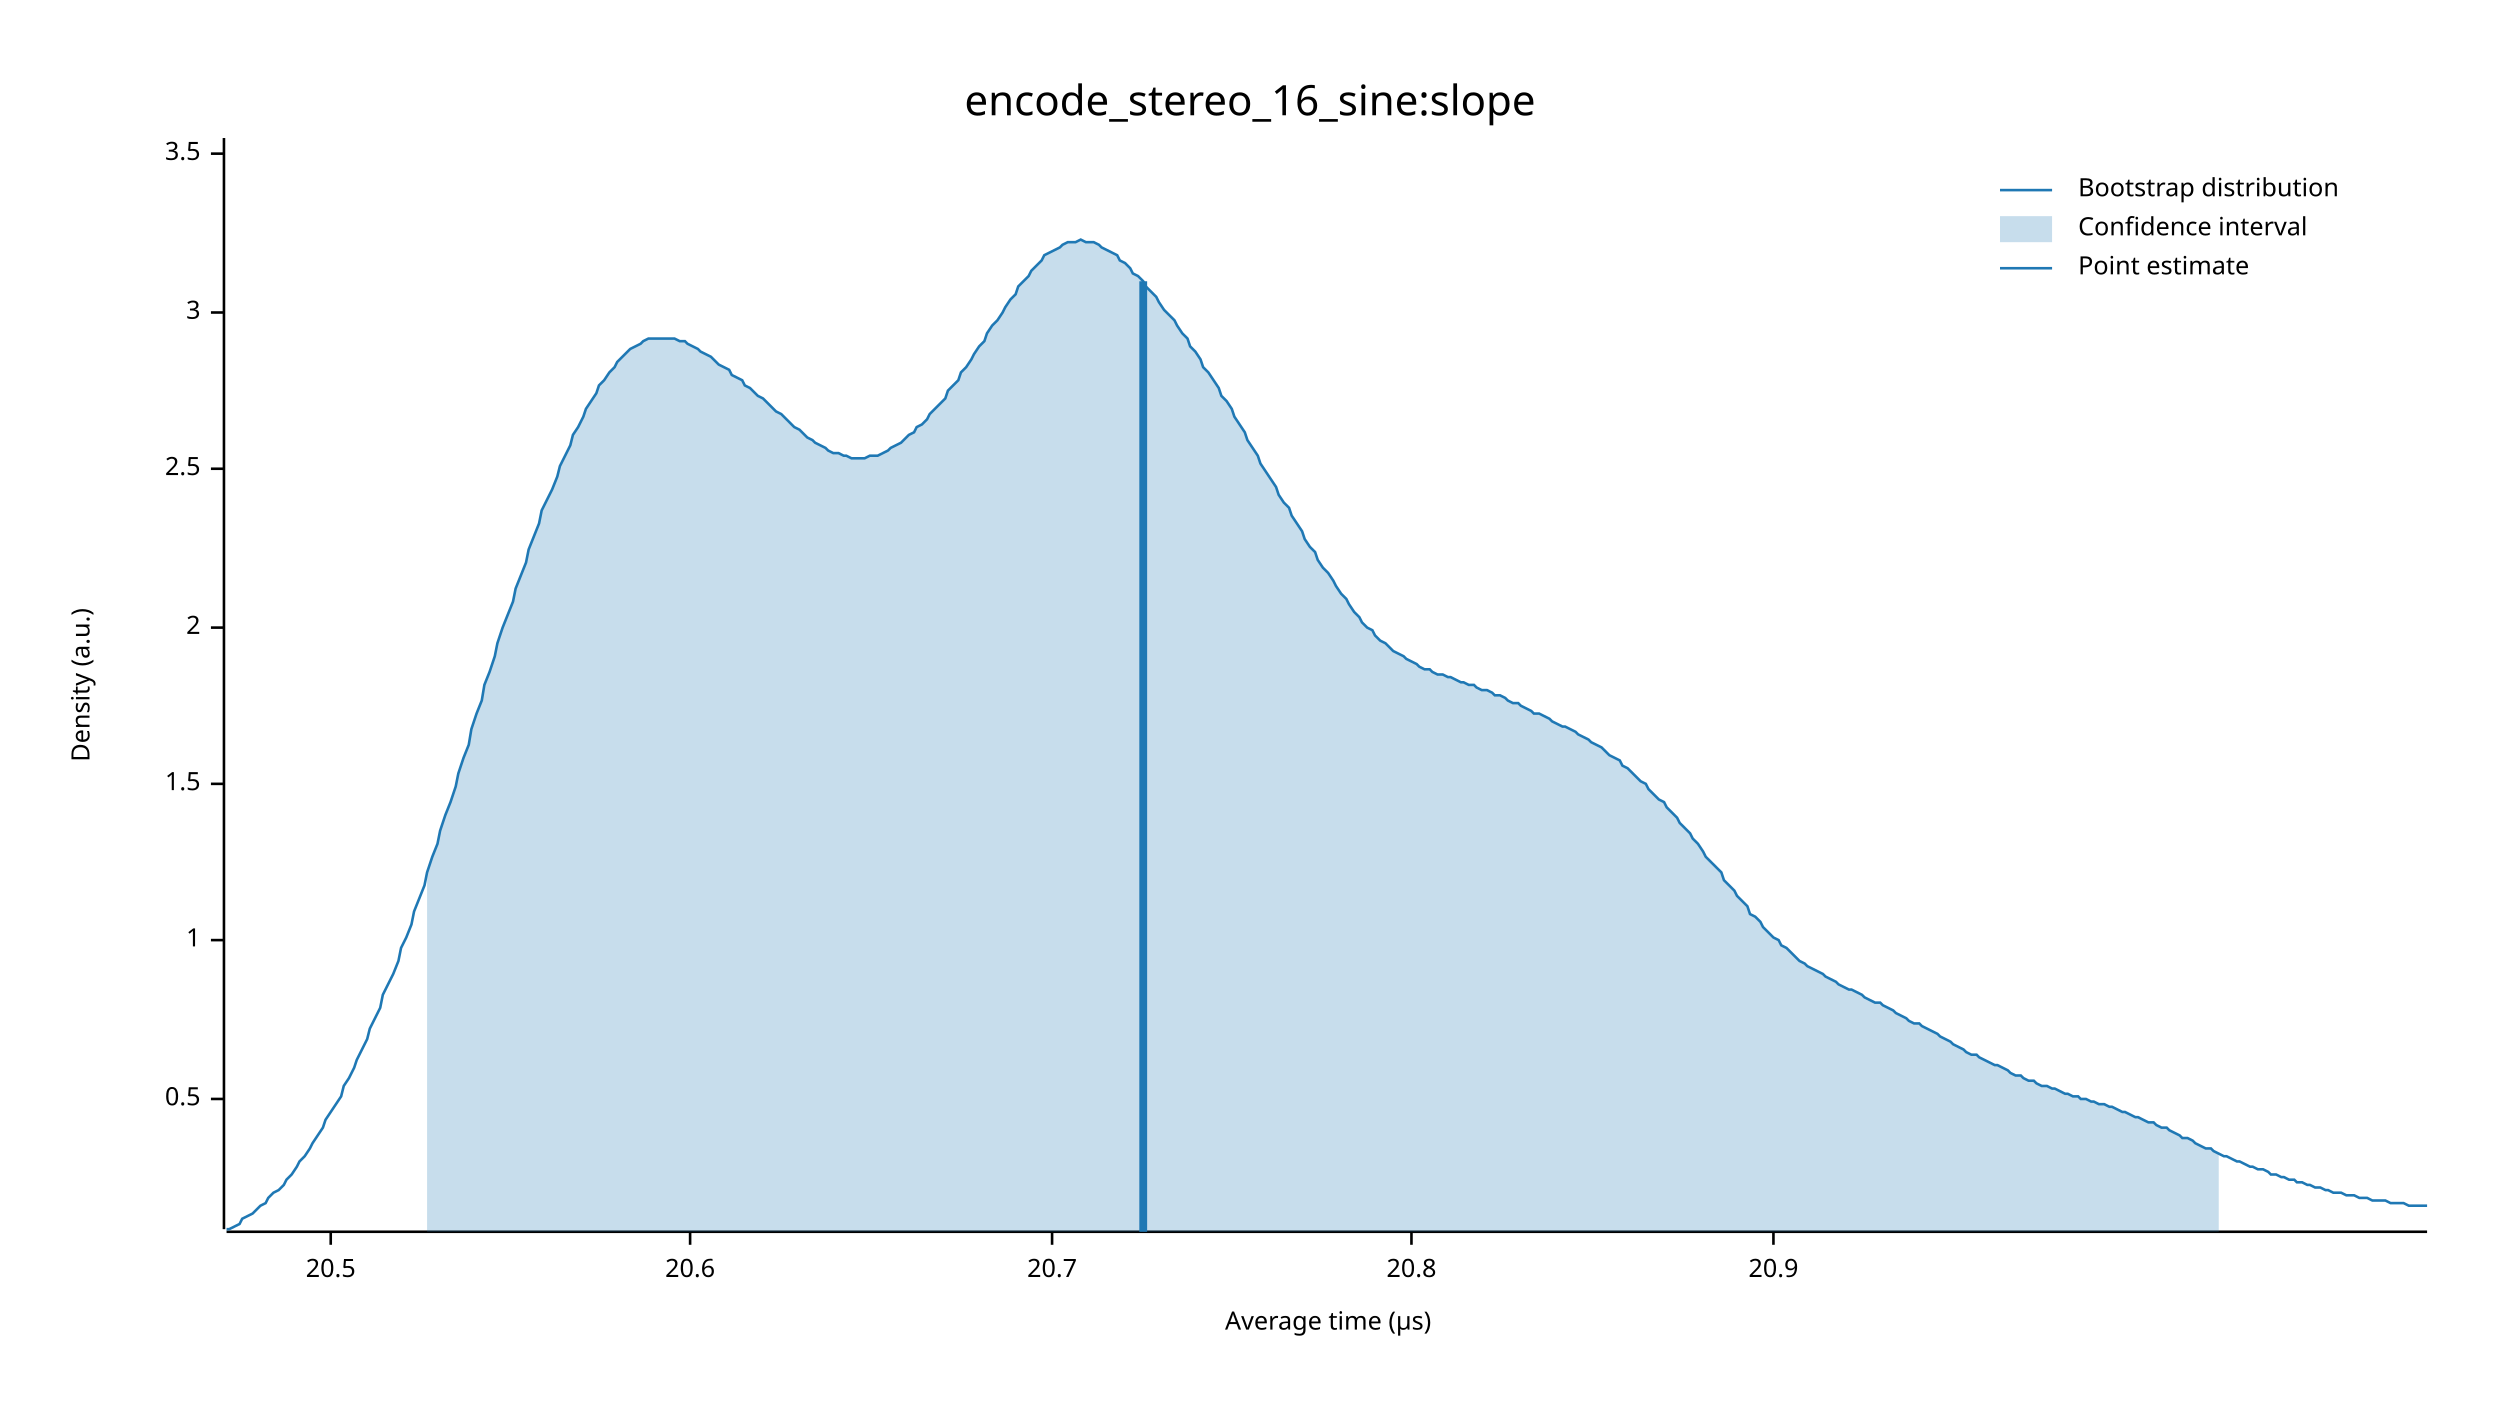
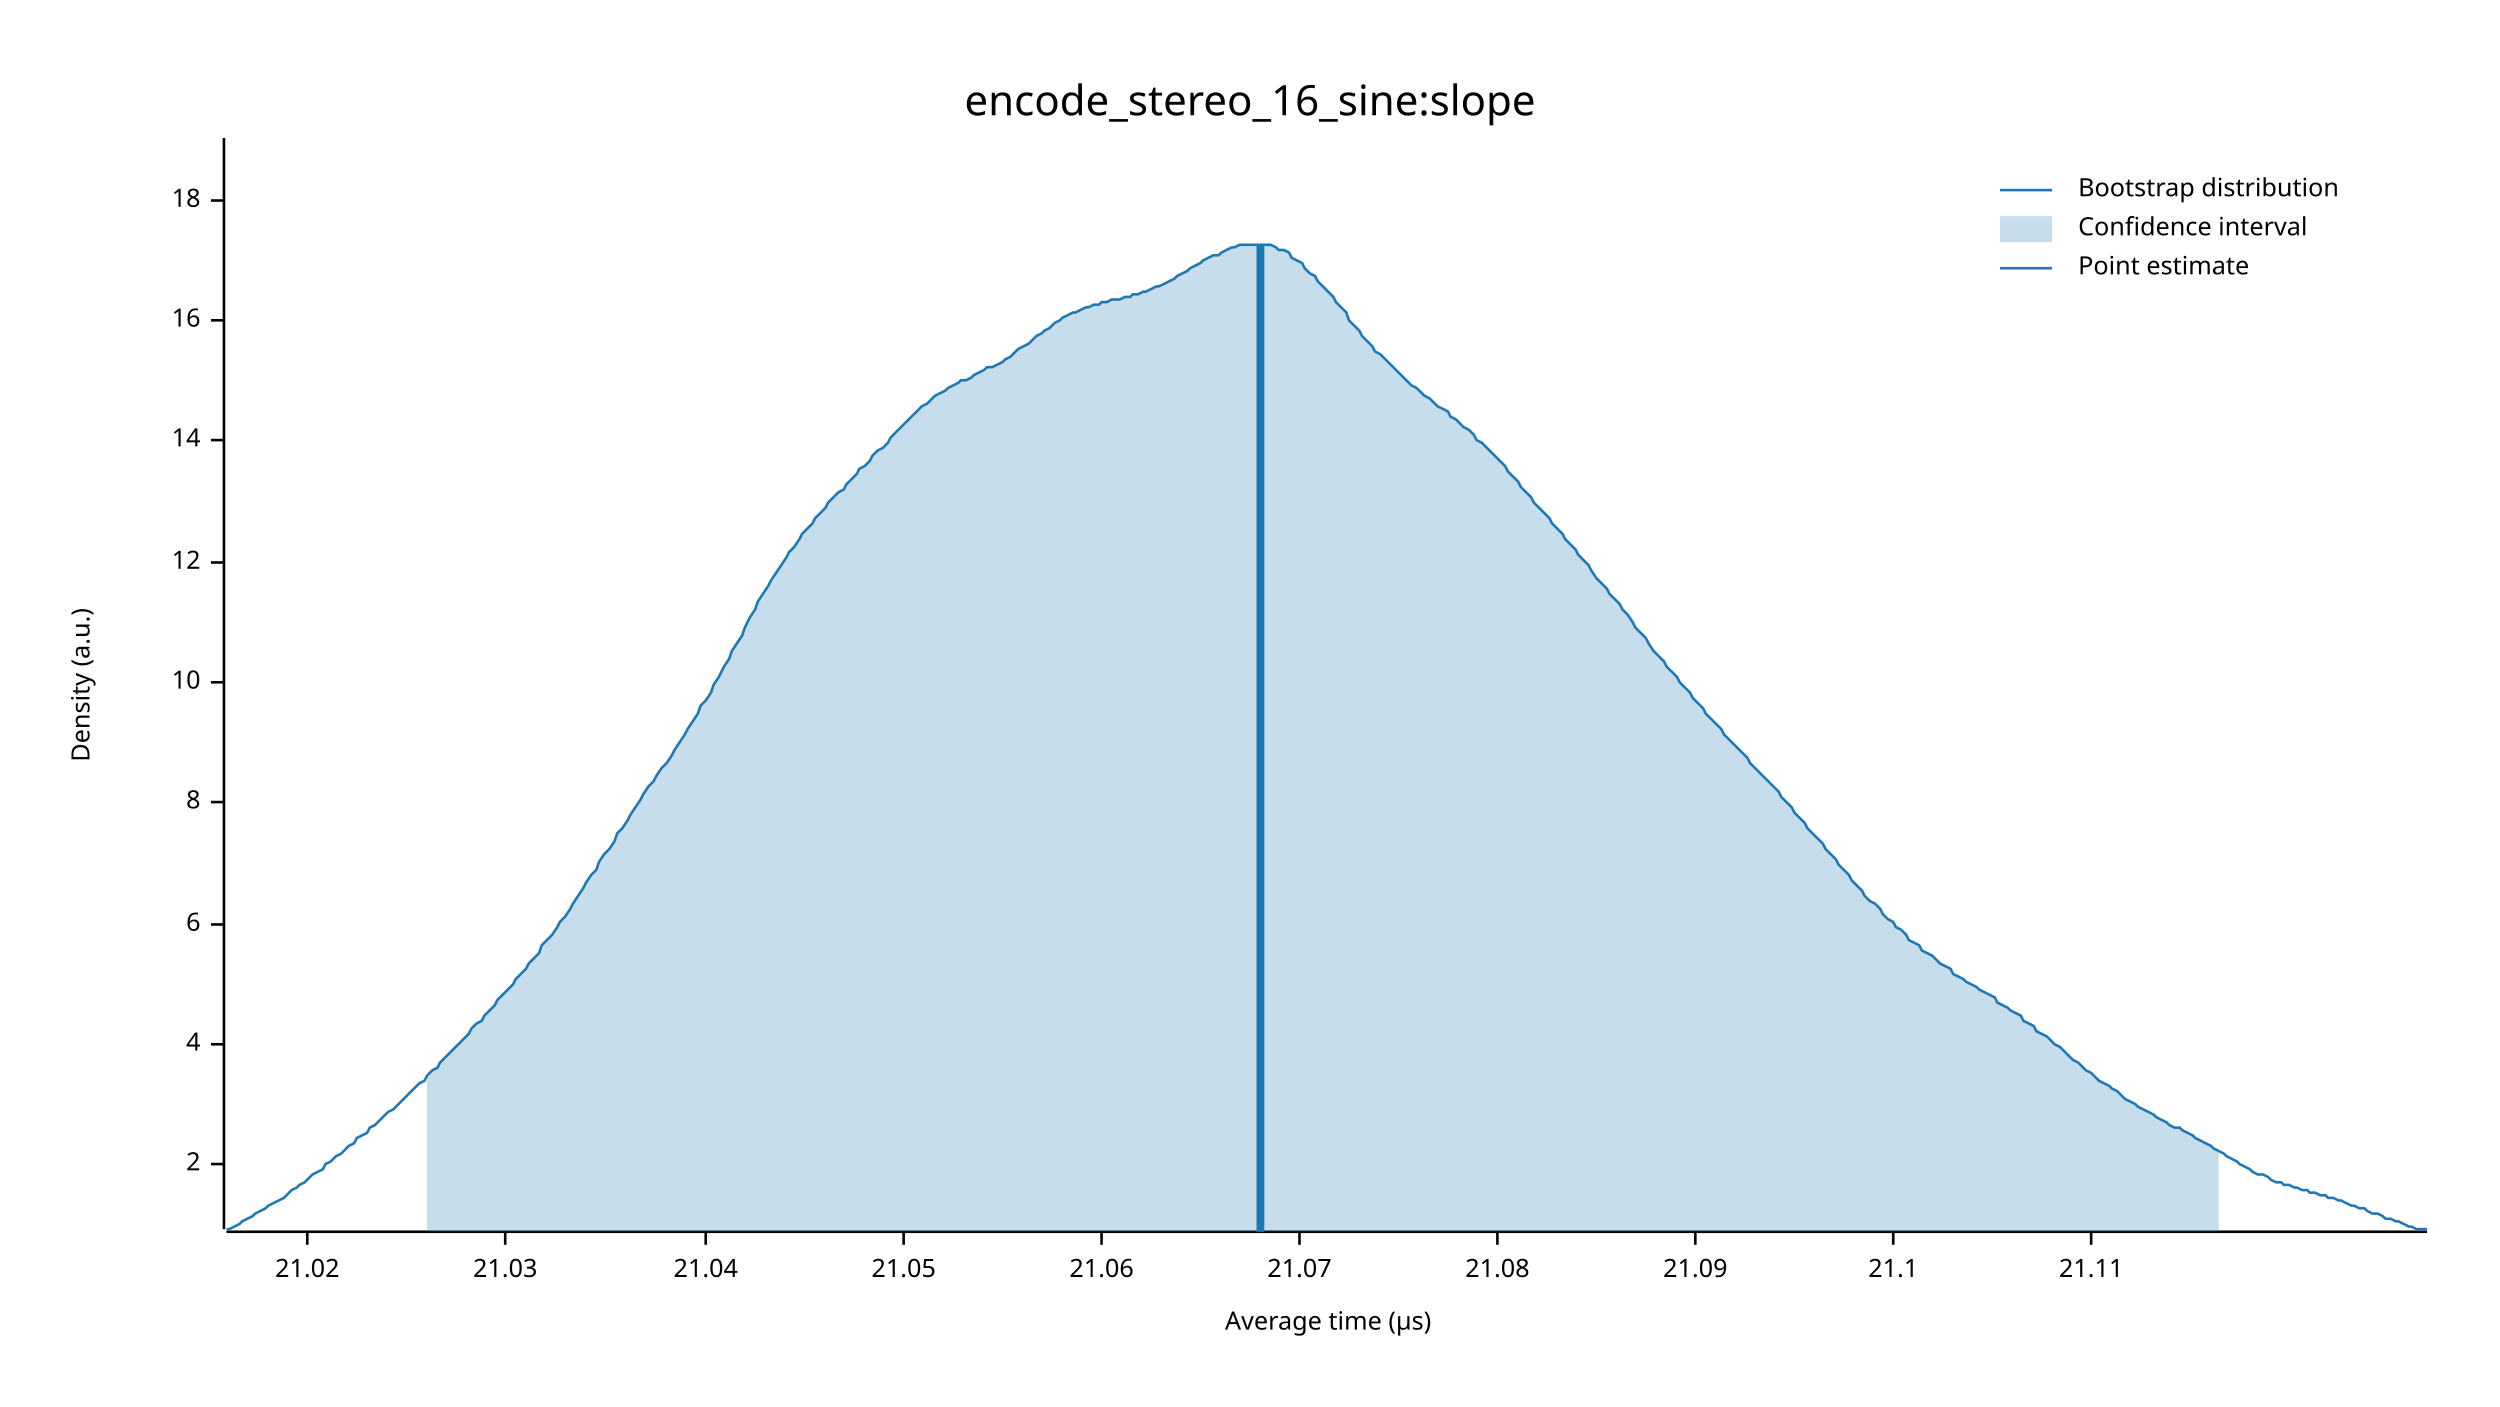
<svg xmlns="http://www.w3.org/2000/svg" width="960" height="540" viewBox="0 0 960 540">
  <text x="480" y="32" dy="0.76em" text-anchor="middle" font-family="sans-serif" font-size="16.129" opacity="1" fill="#000000">
encode_stereo_16_sine:slope
</text>
  <text x="27" y="263" dy="0.76em" text-anchor="middle" font-family="sans-serif" font-size="9.677" opacity="1" fill="#000000" transform="rotate(270, 27, 263)">
Density (a.u.)
</text>
  <text x="510" y="513" dy="-0.5ex" text-anchor="middle" font-family="sans-serif" font-size="9.677" opacity="1" fill="#000000">
Average time (µs)
</text>
  <polyline fill="none" opacity="1" stroke="#000000" stroke-width="1" points="86,53 86,472 " />
-   <text x="77" y="422" dy="0.5ex" text-anchor="end" font-family="sans-serif" font-size="9.677" opacity="1" fill="#000000">
- 0.5
- </text>
-   <polyline fill="none" opacity="1" stroke="#000000" stroke-width="1" points="81,422 86,422 " />
-   <text x="77" y="361" dy="0.5ex" text-anchor="end" font-family="sans-serif" font-size="9.677" opacity="1" fill="#000000">
- 1
- </text>
-   <polyline fill="none" opacity="1" stroke="#000000" stroke-width="1" points="81,361 86,361 " />
-   <text x="77" y="301" dy="0.5ex" text-anchor="end" font-family="sans-serif" font-size="9.677" opacity="1" fill="#000000">
- 1.5
- </text>
-   <polyline fill="none" opacity="1" stroke="#000000" stroke-width="1" points="81,301 86,301 " />
-   <text x="77" y="241" dy="0.5ex" text-anchor="end" font-family="sans-serif" font-size="9.677" opacity="1" fill="#000000">
+   <text x="77" y="447" dy="0.5ex" text-anchor="end" font-family="sans-serif" font-size="9.677" opacity="1" fill="#000000">
2
</text>
-   <polyline fill="none" opacity="1" stroke="#000000" stroke-width="1" points="81,241 86,241 " />
-   <text x="77" y="180" dy="0.5ex" text-anchor="end" font-family="sans-serif" font-size="9.677" opacity="1" fill="#000000">
- 2.5
+   <polyline fill="none" opacity="1" stroke="#000000" stroke-width="1" points="81,447 86,447 " />
+   <text x="77" y="401" dy="0.5ex" text-anchor="end" font-family="sans-serif" font-size="9.677" opacity="1" fill="#000000">
+ 4
</text>
-   <polyline fill="none" opacity="1" stroke="#000000" stroke-width="1" points="81,180 86,180 " />
-   <text x="77" y="120" dy="0.5ex" text-anchor="end" font-family="sans-serif" font-size="9.677" opacity="1" fill="#000000">
- 3
+   <polyline fill="none" opacity="1" stroke="#000000" stroke-width="1" points="81,401 86,401 " />
+   <text x="77" y="355" dy="0.5ex" text-anchor="end" font-family="sans-serif" font-size="9.677" opacity="1" fill="#000000">
+ 6
</text>
-   <polyline fill="none" opacity="1" stroke="#000000" stroke-width="1" points="81,120 86,120 " />
-   <text x="77" y="59" dy="0.5ex" text-anchor="end" font-family="sans-serif" font-size="9.677" opacity="1" fill="#000000">
- 3.5
+   <polyline fill="none" opacity="1" stroke="#000000" stroke-width="1" points="81,355 86,355 " />
+   <text x="77" y="308" dy="0.5ex" text-anchor="end" font-family="sans-serif" font-size="9.677" opacity="1" fill="#000000">
+ 8
</text>
-   <polyline fill="none" opacity="1" stroke="#000000" stroke-width="1" points="81,59 86,59 " />
+   <polyline fill="none" opacity="1" stroke="#000000" stroke-width="1" points="81,308 86,308 " />
+   <text x="77" y="262" dy="0.5ex" text-anchor="end" font-family="sans-serif" font-size="9.677" opacity="1" fill="#000000">
+ 10
+ </text>
+   <polyline fill="none" opacity="1" stroke="#000000" stroke-width="1" points="81,262 86,262 " />
+   <text x="77" y="216" dy="0.5ex" text-anchor="end" font-family="sans-serif" font-size="9.677" opacity="1" fill="#000000">
+ 12
+ </text>
+   <polyline fill="none" opacity="1" stroke="#000000" stroke-width="1" points="81,216 86,216 " />
+   <text x="77" y="169" dy="0.5ex" text-anchor="end" font-family="sans-serif" font-size="9.677" opacity="1" fill="#000000">
+ 14
+ </text>
+   <polyline fill="none" opacity="1" stroke="#000000" stroke-width="1" points="81,169 86,169 " />
+   <text x="77" y="123" dy="0.5ex" text-anchor="end" font-family="sans-serif" font-size="9.677" opacity="1" fill="#000000">
+ 16
+ </text>
+   <polyline fill="none" opacity="1" stroke="#000000" stroke-width="1" points="81,123 86,123 " />
+   <text x="77" y="77" dy="0.5ex" text-anchor="end" font-family="sans-serif" font-size="9.677" opacity="1" fill="#000000">
+ 18
+ </text>
+   <polyline fill="none" opacity="1" stroke="#000000" stroke-width="1" points="81,77 86,77 " />
  <polyline fill="none" opacity="1" stroke="#000000" stroke-width="1" points="87,473 932,473 " />
-   <text x="127" y="483" dy="0.76em" text-anchor="middle" font-family="sans-serif" font-size="9.677" opacity="1" fill="#000000">
- 20.5
+   <text x="118" y="483" dy="0.76em" text-anchor="middle" font-family="sans-serif" font-size="9.677" opacity="1" fill="#000000">
+ 21.02
</text>
-   <polyline fill="none" opacity="1" stroke="#000000" stroke-width="1" points="127,473 127,478 " />
-   <text x="265" y="483" dy="0.76em" text-anchor="middle" font-family="sans-serif" font-size="9.677" opacity="1" fill="#000000">
- 20.6
+   <polyline fill="none" opacity="1" stroke="#000000" stroke-width="1" points="118,473 118,478 " />
+   <text x="194" y="483" dy="0.76em" text-anchor="middle" font-family="sans-serif" font-size="9.677" opacity="1" fill="#000000">
+ 21.03
</text>
-   <polyline fill="none" opacity="1" stroke="#000000" stroke-width="1" points="265,473 265,478 " />
-   <text x="404" y="483" dy="0.76em" text-anchor="middle" font-family="sans-serif" font-size="9.677" opacity="1" fill="#000000">
- 20.7
+   <polyline fill="none" opacity="1" stroke="#000000" stroke-width="1" points="194,473 194,478 " />
+   <text x="271" y="483" dy="0.76em" text-anchor="middle" font-family="sans-serif" font-size="9.677" opacity="1" fill="#000000">
+ 21.04
</text>
-   <polyline fill="none" opacity="1" stroke="#000000" stroke-width="1" points="404,473 404,478 " />
-   <text x="542" y="483" dy="0.76em" text-anchor="middle" font-family="sans-serif" font-size="9.677" opacity="1" fill="#000000">
- 20.8
+   <polyline fill="none" opacity="1" stroke="#000000" stroke-width="1" points="271,473 271,478 " />
+   <text x="347" y="483" dy="0.76em" text-anchor="middle" font-family="sans-serif" font-size="9.677" opacity="1" fill="#000000">
+ 21.05
</text>
-   <polyline fill="none" opacity="1" stroke="#000000" stroke-width="1" points="542,473 542,478 " />
-   <text x="681" y="483" dy="0.76em" text-anchor="middle" font-family="sans-serif" font-size="9.677" opacity="1" fill="#000000">
- 20.9
+   <polyline fill="none" opacity="1" stroke="#000000" stroke-width="1" points="347,473 347,478 " />
+   <text x="423" y="483" dy="0.76em" text-anchor="middle" font-family="sans-serif" font-size="9.677" opacity="1" fill="#000000">
+ 21.06
</text>
-   <polyline fill="none" opacity="1" stroke="#000000" stroke-width="1" points="681,473 681,478 " />
-   <polyline fill="none" opacity="1" stroke="#1F78B4" stroke-width="1" points="87,472 88,472 90,471 92,470 93,468 95,467 97,466 98,465 100,463 102,462 103,460 105,458 107,457 109,455 110,453 112,451 114,448 115,446 117,444 119,441 120,439 122,436 124,433 125,430 127,427 129,424 131,421 132,417 134,414 136,410 137,407 139,403 141,399 142,395 144,391 146,387 147,382 149,378 151,374 153,369 154,364 156,360 158,355 159,350 161,345 163,340 164,335 166,329 168,324 169,319 171,313 173,308 175,302 176,297 178,291 180,286 181,280 183,274 185,269 186,263 188,258 190,252 191,247 193,241 195,236 197,231 198,226 200,221 202,216 203,211 205,206 207,201 208,196 210,192 212,188 214,183 215,179 217,175 219,171 220,167 222,164 224,160 225,157 227,154 229,151 230,148 232,146 234,143 236,141 237,139 239,137 241,135 242,134 244,133 246,132 247,131 249,130 251,130 252,130 254,130 256,130 258,130 259,130 261,131 263,131 264,132 266,133 268,134 269,135 271,136 273,137 274,138 276,140 278,141 280,142 281,144 283,145 285,146 286,148 288,149 290,151 291,152 293,153 295,155 296,156 298,158 300,159 302,161 303,162 305,164 307,165 308,166 310,168 312,169 313,170 315,171 317,172 318,173 320,174 322,174 324,175 325,175 327,176 329,176 330,176 332,176 334,175 335,175 337,175 339,174 341,173 342,172 344,171 346,170 347,169 349,167 351,166 352,164 354,163 356,161 357,159 359,157 361,155 363,153 364,150 366,148 368,146 369,143 371,141 373,138 374,136 376,133 378,131 379,128 381,125 383,123 385,120 386,118 388,115 390,113 391,110 393,108 395,106 396,104 398,102 400,100 401,98 403,97 405,96 407,95 408,94 410,93 412,93 413,93 415,92 417,93 418,93 420,93 422,94 423,95 425,96 427,97 429,98 430,100 432,101 434,103 435,105 437,106 439,108 440,110 442,112 444,114 445,116 447,119 449,121 451,123 452,125 454,128 456,130 457,133 459,135 461,138 462,141 464,143 466,146 468,149 469,152 471,154 473,157 474,160 476,163 478,166 479,169 481,172 483,175 484,178 486,181 488,184 490,187 491,190 493,193 495,195 496,198 498,201 500,204 501,207 503,210 505,212 506,215 508,218 510,220 512,223 513,225 515,228 517,230 518,232 520,235 522,237 523,239 525,241 527,242 528,244 530,246 532,247 534,249 535,250 537,251 539,252 540,253 542,254 544,255 545,256 547,257 549,257 550,258 552,259 554,259 556,260 557,260 559,261 561,262 562,262 564,263 566,263 567,264 569,265 571,265 573,266 574,267 576,267 578,268 579,269 581,270 583,270 584,271 586,272 588,273 589,274 591,274 593,275 595,276 596,277 598,278 600,279 601,279 603,280 605,281 606,282 608,283 610,284 611,285 613,286 615,287 617,289 618,290 620,291 622,292 623,294 625,295 627,297 628,298 630,300 632,301 633,303 635,305 637,307 639,308 640,310 642,312 644,314 645,316 647,318 649,320 650,322 652,324 654,327 655,329 657,331 659,333 661,335 662,338 664,340 666,342 667,344 669,346 671,348 672,351 674,352 676,354 677,356 679,358 681,360 683,361 684,363 686,364 688,366 689,367 691,369 693,370 694,371 696,372 698,373 700,374 701,375 703,376 705,377 706,378 708,379 710,380 711,380 713,381 715,382 716,383 718,384 720,385 722,385 723,386 725,387 727,388 728,389 730,390 732,391 733,392 735,393 737,393 738,394 740,395 742,396 744,397 745,398 747,399 749,400 750,401 752,402 754,403 755,404 757,405 759,405 760,406 762,407 764,408 766,409 767,409 769,410 771,411 772,412 774,413 776,413 777,414 779,415 781,415 782,416 784,417 786,417 788,418 789,418 791,419 793,420 794,420 796,421 798,421 799,422 801,422 803,423 804,423 806,424 808,424 810,425 811,425 813,426 815,427 816,427 818,428 820,429 821,429 823,430 825,431 827,431 828,432 830,433 832,433 833,434 835,435 837,436 838,437 840,437 842,438 843,439 845,440 847,441 849,441 850,442 852,443 854,444 855,444 857,445 859,446 860,446 862,447 864,448 865,448 867,449 869,449 871,450 872,451 874,451 876,452 877,452 879,453 881,453 882,454 884,454 886,455 887,455 889,456 891,456 893,457 894,457 896,458 898,458 899,458 901,459 903,459 904,459 906,460 908,460 909,460 911,461 913,461 915,461 916,461 918,462 920,462 921,462 923,462 925,463 926,463 928,463 930,463 932,463 " />
-   <polygon opacity="0.25" fill="#1F78B4" points="164,335 166,329 168,324 169,319 171,313 173,308 175,302 176,297 178,291 180,286 181,280 183,274 185,269 186,263 188,258 190,252 191,247 193,241 195,236 197,231 198,226 200,221 202,216 203,211 205,206 207,201 208,196 210,192 212,188 214,183 215,179 217,175 219,171 220,167 222,164 224,160 225,157 227,154 229,151 230,148 232,146 234,143 236,141 237,139 239,137 241,135 242,134 244,133 246,132 247,131 249,130 251,130 252,130 254,130 256,130 258,130 259,130 261,131 263,131 264,132 266,133 268,134 269,135 271,136 273,137 274,138 276,140 278,141 280,142 281,144 283,145 285,146 286,148 288,149 290,151 291,152 293,153 295,155 296,156 298,158 300,159 302,161 303,162 305,164 307,165 308,166 310,168 312,169 313,170 315,171 317,172 318,173 320,174 322,174 324,175 325,175 327,176 329,176 330,176 332,176 334,175 335,175 337,175 339,174 341,173 342,172 344,171 346,170 347,169 349,167 351,166 352,164 354,163 356,161 357,159 359,157 361,155 363,153 364,150 366,148 368,146 369,143 371,141 373,138 374,136 376,133 378,131 379,128 381,125 383,123 385,120 386,118 388,115 390,113 391,110 393,108 395,106 396,104 398,102 400,100 401,98 403,97 405,96 407,95 408,94 410,93 412,93 413,93 415,92 417,93 418,93 420,93 422,94 423,95 425,96 427,97 429,98 430,100 432,101 434,103 435,105 437,106 439,108 440,110 442,112 444,114 445,116 447,119 449,121 451,123 452,125 454,128 456,130 457,133 459,135 461,138 462,141 464,143 466,146 468,149 469,152 471,154 473,157 474,160 476,163 478,166 479,169 481,172 483,175 484,178 486,181 488,184 490,187 491,190 493,193 495,195 496,198 498,201 500,204 501,207 503,210 505,212 506,215 508,218 510,220 512,223 513,225 515,228 517,230 518,232 520,235 522,237 523,239 525,241 527,242 528,244 530,246 532,247 534,249 535,250 537,251 539,252 540,253 542,254 544,255 545,256 547,257 549,257 550,258 552,259 554,259 556,260 557,260 559,261 561,262 562,262 564,263 566,263 567,264 569,265 571,265 573,266 574,267 576,267 578,268 579,269 581,270 583,270 584,271 586,272 588,273 589,274 591,274 593,275 595,276 596,277 598,278 600,279 601,279 603,280 605,281 606,282 608,283 610,284 611,285 613,286 615,287 617,289 618,290 620,291 622,292 623,294 625,295 627,297 628,298 630,300 632,301 633,303 635,305 637,307 639,308 640,310 642,312 644,314 645,316 647,318 649,320 650,322 652,324 654,327 655,329 657,331 659,333 661,335 662,338 664,340 666,342 667,344 669,346 671,348 672,351 674,352 676,354 677,356 679,358 681,360 683,361 684,363 686,364 688,366 689,367 691,369 693,370 694,371 696,372 698,373 700,374 701,375 703,376 705,377 706,378 708,379 710,380 711,380 713,381 715,382 716,383 718,384 720,385 722,385 723,386 725,387 727,388 728,389 730,390 732,391 733,392 735,393 737,393 738,394 740,395 742,396 744,397 745,398 747,399 749,400 750,401 752,402 754,403 755,404 757,405 759,405 760,406 762,407 764,408 766,409 767,409 769,410 771,411 772,412 774,413 776,413 777,414 779,415 781,415 782,416 784,417 786,417 788,418 789,418 791,419 793,420 794,420 796,421 798,421 799,422 801,422 803,423 804,423 806,424 808,424 810,425 811,425 813,426 815,427 816,427 818,428 820,429 821,429 823,430 825,431 827,431 828,432 830,433 832,433 833,434 835,435 837,436 838,437 840,437 842,438 843,439 845,440 847,441 849,441 850,442 852,443 852,473 164,473 " />
-   <polyline fill="none" opacity="1" stroke="#1F78B4" stroke-width="3" points="439,473 439,108 " />
+   <polyline fill="none" opacity="1" stroke="#000000" stroke-width="1" points="423,473 423,478 " />
+   <text x="499" y="483" dy="0.76em" text-anchor="middle" font-family="sans-serif" font-size="9.677" opacity="1" fill="#000000">
+ 21.07
+ </text>
+   <polyline fill="none" opacity="1" stroke="#000000" stroke-width="1" points="499,473 499,478 " />
+   <text x="575" y="483" dy="0.76em" text-anchor="middle" font-family="sans-serif" font-size="9.677" opacity="1" fill="#000000">
+ 21.08
+ </text>
+   <polyline fill="none" opacity="1" stroke="#000000" stroke-width="1" points="575,473 575,478 " />
+   <text x="651" y="483" dy="0.76em" text-anchor="middle" font-family="sans-serif" font-size="9.677" opacity="1" fill="#000000">
+ 21.09
+ </text>
+   <polyline fill="none" opacity="1" stroke="#000000" stroke-width="1" points="651,473 651,478 " />
+   <text x="727" y="483" dy="0.76em" text-anchor="middle" font-family="sans-serif" font-size="9.677" opacity="1" fill="#000000">
+ 21.1
+ </text>
+   <polyline fill="none" opacity="1" stroke="#000000" stroke-width="1" points="727,473 727,478 " />
+   <text x="803" y="483" dy="0.76em" text-anchor="middle" font-family="sans-serif" font-size="9.677" opacity="1" fill="#000000">
+ 21.11
+ </text>
+   <polyline fill="none" opacity="1" stroke="#000000" stroke-width="1" points="803,473 803,478 " />
+   <polyline fill="none" opacity="1" stroke="#1F78B4" stroke-width="1" points="87,472 88,472 90,471 92,470 93,469 95,468 97,467 98,466 100,465 102,464 103,463 105,462 107,461 109,460 110,459 112,457 114,456 115,455 117,454 119,452 120,451 122,450 124,449 125,447 127,446 129,444 131,443 132,442 134,440 136,439 137,437 139,436 141,435 142,433 144,432 146,430 147,429 149,427 151,426 153,424 154,423 156,421 158,419 159,418 161,416 163,415 164,413 166,411 168,410 169,408 171,406 173,404 175,402 176,401 178,399 180,397 181,395 183,393 185,392 186,390 188,388 190,386 191,384 193,382 195,380 197,378 198,376 200,374 202,372 203,370 205,368 207,366 208,363 210,361 212,359 214,356 215,354 217,352 219,349 220,347 222,344 224,341 225,339 227,336 229,334 230,331 232,328 234,326 236,323 237,320 239,318 241,315 242,313 244,310 246,307 247,305 249,302 251,300 252,298 254,295 256,293 258,290 259,288 261,285 263,282 264,280 266,277 268,274 269,271 271,269 273,266 274,263 276,260 278,256 280,253 281,250 283,247 285,244 286,241 288,237 290,234 291,231 293,228 295,225 296,223 298,220 300,217 302,214 303,212 305,210 307,207 308,205 310,203 312,201 313,199 315,197 317,195 318,193 320,191 322,189 324,188 325,186 327,184 329,182 330,180 332,179 334,177 335,175 337,173 339,172 341,170 342,168 344,166 346,164 347,163 349,161 351,159 352,158 354,156 356,155 357,154 359,152 361,151 363,150 364,149 366,148 368,147 369,146 371,146 373,145 374,144 376,143 378,142 379,141 381,141 383,140 385,139 386,138 388,137 390,135 391,134 393,133 395,132 396,131 398,129 400,128 401,127 403,126 405,124 407,123 408,122 410,121 412,120 413,120 415,119 417,118 418,118 420,117 422,117 423,116 425,116 427,115 429,115 430,115 432,114 434,114 435,113 437,113 439,112 440,112 442,111 444,110 445,110 447,109 449,108 451,107 452,106 454,105 456,104 457,103 459,102 461,101 462,100 464,99 466,98 468,98 469,97 471,96 473,95 474,95 476,94 478,94 479,94 481,94 483,94 484,94 486,94 488,94 490,95 491,96 493,96 495,97 496,99 498,100 500,101 501,103 503,105 505,106 506,108 508,110 510,112 512,114 513,116 515,118 517,120 518,123 520,125 522,127 523,129 525,131 527,133 528,135 530,136 532,138 534,140 535,141 537,143 539,145 540,146 542,148 544,149 545,150 547,152 549,153 550,154 552,156 554,157 556,158 557,160 559,161 561,163 562,164 564,165 566,167 567,169 569,170 571,172 573,174 574,175 576,177 578,179 579,181 581,183 583,185 584,187 586,189 588,191 589,193 591,195 593,197 595,199 596,201 598,203 600,205 601,207 603,209 605,211 606,213 608,215 610,217 611,219 613,222 615,224 617,226 618,228 620,230 622,232 623,234 625,236 627,239 628,241 630,243 632,245 633,247 635,250 637,252 639,254 640,256 642,258 644,260 645,262 647,264 649,266 650,268 652,270 654,272 655,274 657,276 659,278 661,280 662,282 664,284 666,286 667,287 669,289 671,291 672,293 674,295 676,297 677,298 679,300 681,302 683,304 684,306 686,308 688,310 689,312 691,314 693,316 694,318 696,320 698,322 700,324 701,326 703,328 705,330 706,332 708,334 710,336 711,338 713,340 715,342 716,344 718,346 720,347 722,349 723,351 725,353 727,354 728,356 730,357 732,359 733,361 735,362 737,363 738,365 740,366 742,367 744,369 745,370 747,371 749,372 750,374 752,375 754,376 755,377 757,378 759,379 760,380 762,381 764,382 766,383 767,385 769,386 771,387 772,388 774,389 776,390 777,392 779,393 781,394 782,396 784,397 786,398 788,400 789,401 791,402 793,404 794,405 796,407 798,408 799,409 801,411 803,412 804,413 806,415 808,416 810,417 811,418 813,419 815,421 816,422 818,423 820,424 821,425 823,426 825,427 827,428 828,429 830,430 832,431 833,432 835,433 837,433 838,434 840,435 842,436 843,437 845,438 847,439 849,440 850,441 852,442 854,443 855,444 857,445 859,446 860,447 862,448 864,449 865,450 867,451 869,451 871,452 872,453 874,454 876,454 877,455 879,455 881,456 882,456 884,457 886,457 887,458 889,458 891,459 893,459 894,460 896,460 898,461 899,461 901,462 903,463 904,463 906,464 908,464 909,465 911,466 913,466 915,467 916,468 918,468 920,469 921,469 923,470 925,471 926,471 928,472 930,472 932,472 " />
+   <polygon opacity="0.25" fill="#1F78B4" points="164,413 166,411 168,410 169,408 171,406 173,404 175,402 176,401 178,399 180,397 181,395 183,393 185,392 186,390 188,388 190,386 191,384 193,382 195,380 197,378 198,376 200,374 202,372 203,370 205,368 207,366 208,363 210,361 212,359 214,356 215,354 217,352 219,349 220,347 222,344 224,341 225,339 227,336 229,334 230,331 232,328 234,326 236,323 237,320 239,318 241,315 242,313 244,310 246,307 247,305 249,302 251,300 252,298 254,295 256,293 258,290 259,288 261,285 263,282 264,280 266,277 268,274 269,271 271,269 273,266 274,263 276,260 278,256 280,253 281,250 283,247 285,244 286,241 288,237 290,234 291,231 293,228 295,225 296,223 298,220 300,217 302,214 303,212 305,210 307,207 308,205 310,203 312,201 313,199 315,197 317,195 318,193 320,191 322,189 324,188 325,186 327,184 329,182 330,180 332,179 334,177 335,175 337,173 339,172 341,170 342,168 344,166 346,164 347,163 349,161 351,159 352,158 354,156 356,155 357,154 359,152 361,151 363,150 364,149 366,148 368,147 369,146 371,146 373,145 374,144 376,143 378,142 379,141 381,141 383,140 385,139 386,138 388,137 390,135 391,134 393,133 395,132 396,131 398,129 400,128 401,127 403,126 405,124 407,123 408,122 410,121 412,120 413,120 415,119 417,118 418,118 420,117 422,117 423,116 425,116 427,115 429,115 430,115 432,114 434,114 435,113 437,113 439,112 440,112 442,111 444,110 445,110 447,109 449,108 451,107 452,106 454,105 456,104 457,103 459,102 461,101 462,100 464,99 466,98 468,98 469,97 471,96 473,95 474,95 476,94 478,94 479,94 481,94 483,94 484,94 486,94 488,94 490,95 491,96 493,96 495,97 496,99 498,100 500,101 501,103 503,105 505,106 506,108 508,110 510,112 512,114 513,116 515,118 517,120 518,123 520,125 522,127 523,129 525,131 527,133 528,135 530,136 532,138 534,140 535,141 537,143 539,145 540,146 542,148 544,149 545,150 547,152 549,153 550,154 552,156 554,157 556,158 557,160 559,161 561,163 562,164 564,165 566,167 567,169 569,170 571,172 573,174 574,175 576,177 578,179 579,181 581,183 583,185 584,187 586,189 588,191 589,193 591,195 593,197 595,199 596,201 598,203 600,205 601,207 603,209 605,211 606,213 608,215 610,217 611,219 613,222 615,224 617,226 618,228 620,230 622,232 623,234 625,236 627,239 628,241 630,243 632,245 633,247 635,250 637,252 639,254 640,256 642,258 644,260 645,262 647,264 649,266 650,268 652,270 654,272 655,274 657,276 659,278 661,280 662,282 664,284 666,286 667,287 669,289 671,291 672,293 674,295 676,297 677,298 679,300 681,302 683,304 684,306 686,308 688,310 689,312 691,314 693,316 694,318 696,320 698,322 700,324 701,326 703,328 705,330 706,332 708,334 710,336 711,338 713,340 715,342 716,344 718,346 720,347 722,349 723,351 725,353 727,354 728,356 730,357 732,359 733,361 735,362 737,363 738,365 740,366 742,367 744,369 745,370 747,371 749,372 750,374 752,375 754,376 755,377 757,378 759,379 760,380 762,381 764,382 766,383 767,385 769,386 771,387 772,388 774,389 776,390 777,392 779,393 781,394 782,396 784,397 786,398 788,400 789,401 791,402 793,404 794,405 796,407 798,408 799,409 801,411 803,412 804,413 806,415 808,416 810,417 811,418 813,419 815,421 816,422 818,423 820,424 821,425 823,426 825,427 827,428 828,429 830,430 832,431 833,432 835,433 837,433 838,434 840,435 842,436 843,437 845,438 847,439 849,440 850,441 852,442 852,473 164,473 " />
+   <polyline fill="none" opacity="1" stroke="#1F78B4" stroke-width="3" points="484,473 484,94 " />
  <text x="798" y="68" dy="0.76em" text-anchor="start" font-family="sans-serif" font-size="9.677" opacity="1" fill="#000000">
Bootstrap distribution
</text>
  <text x="798" y="83" dy="0.76em" text-anchor="start" font-family="sans-serif" font-size="9.677" opacity="1" fill="#000000">
Confidence interval
</text>
  <text x="798" y="98" dy="0.76em" text-anchor="start" font-family="sans-serif" font-size="9.677" opacity="1" fill="#000000">
Point estimate
</text>
  <polyline fill="none" opacity="1" stroke="#1F78B4" stroke-width="1" points="768,73 788,73 " />
  <rect x="768" y="83" width="20" height="10" opacity="0.25" fill="#1F78B4" stroke="none" />
  <polyline fill="none" opacity="1" stroke="#1F78B4" stroke-width="1" points="768,103 788,103 " />
</svg>
